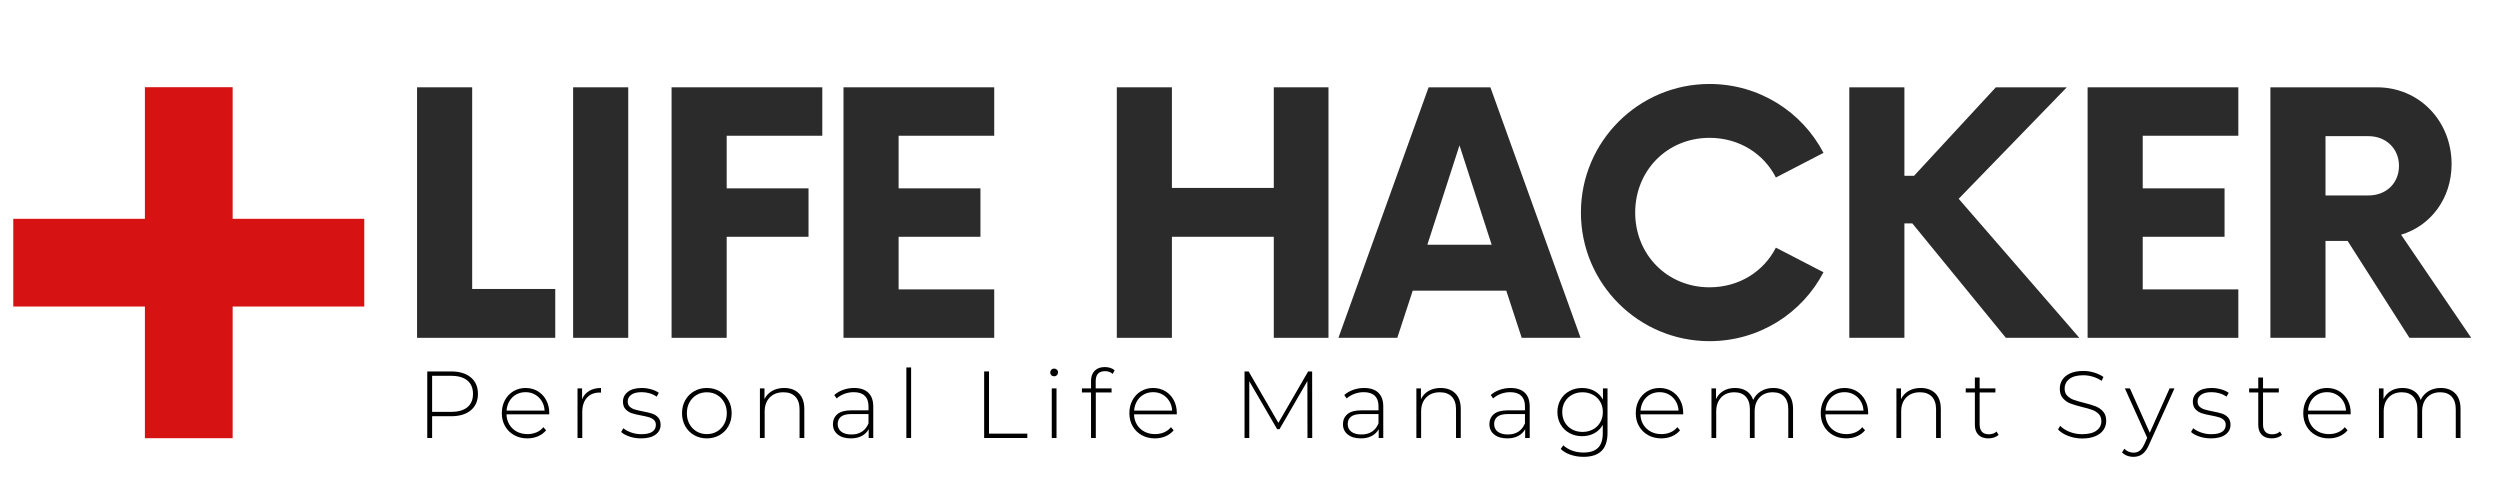
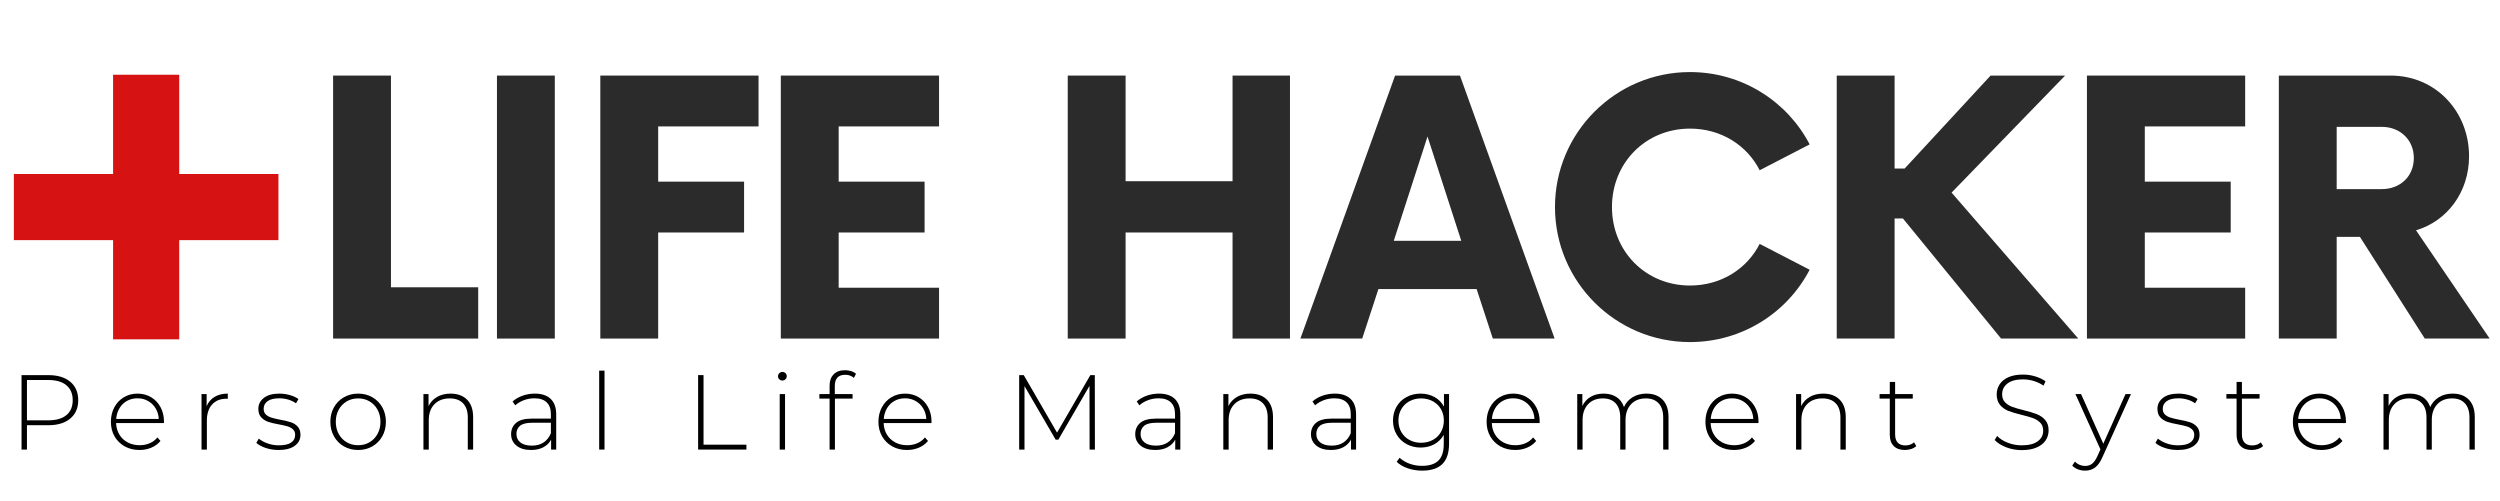
<svg xmlns="http://www.w3.org/2000/svg" xmlns:xlink="http://www.w3.org/1999/xlink" width="1874.88" zoomAndPan="magnify" viewBox="0 0 1874.88 375" height="375" preserveAspectRatio="xMidYMid meet" version="1.0">
  <defs>
    <g>
      <g id="glyph-2-0" />
      <g id="glyph-2-1">
-         <path d="M 26.594 -49.922 C 32.875 -49.922 37.797 -48.43 41.359 -45.453 C 44.922 -42.484 46.703 -38.363 46.703 -33.094 C 46.703 -27.863 44.922 -23.758 41.359 -20.781 C 37.797 -17.812 32.875 -16.328 26.594 -16.328 L 12.344 -16.328 L 12.344 0 L 8.703 0 L 8.703 -49.922 Z M 26.594 -19.609 C 31.926 -19.609 35.992 -20.77 38.797 -23.094 C 41.598 -25.426 43 -28.758 43 -33.094 C 43 -37.414 41.598 -40.754 38.797 -43.109 C 35.992 -45.461 31.926 -46.641 26.594 -46.641 L 12.344 -46.641 L 12.344 -19.609 Z M 26.594 -19.609 " />
+         <path d="M 29.766 -55.844 C 36.785 -55.844 42.285 -54.18 46.266 -50.859 C 50.254 -47.535 52.25 -42.922 52.25 -37.016 C 52.25 -31.172 50.254 -26.582 46.266 -23.25 C 42.285 -19.926 36.785 -18.266 29.766 -18.266 L 13.797 -18.266 L 13.797 0 L 9.734 0 L 9.734 -55.844 Z M 29.766 -21.938 C 35.711 -21.938 40.254 -23.238 43.391 -25.844 C 46.535 -28.457 48.109 -32.18 48.109 -37.016 C 48.109 -41.859 46.535 -45.594 43.391 -48.219 C 40.254 -50.852 35.711 -52.172 29.766 -52.172 L 13.797 -52.172 L 13.797 -21.938 Z M 29.766 -21.938 " />
      </g>
      <g id="glyph-2-2">
-         <path d="M 39.016 -17.75 L 6.984 -17.75 C 7.078 -14.852 7.812 -12.273 9.188 -10.016 C 10.57 -7.754 12.441 -6.004 14.797 -4.766 C 17.148 -3.535 19.801 -2.922 22.75 -2.922 C 25.176 -2.922 27.422 -3.359 29.484 -4.234 C 31.555 -5.117 33.281 -6.414 34.656 -8.125 L 36.719 -5.781 C 35.102 -3.832 33.07 -2.332 30.625 -1.281 C 28.176 -0.238 25.523 0.281 22.672 0.281 C 18.961 0.281 15.66 -0.523 12.766 -2.141 C 9.867 -3.754 7.598 -5.988 5.953 -8.844 C 4.316 -11.695 3.5 -14.953 3.5 -18.609 C 3.5 -22.223 4.27 -25.469 5.812 -28.344 C 7.352 -31.219 9.477 -33.461 12.188 -35.078 C 14.906 -36.703 17.953 -37.516 21.328 -37.516 C 24.703 -37.516 27.727 -36.719 30.406 -35.125 C 33.094 -33.531 35.207 -31.305 36.75 -28.453 C 38.301 -25.598 39.078 -22.363 39.078 -18.75 Z M 21.328 -34.375 C 18.711 -34.375 16.359 -33.789 14.266 -32.625 C 12.172 -31.457 10.492 -29.816 9.234 -27.703 C 7.973 -25.586 7.25 -23.195 7.062 -20.531 L 35.578 -20.531 C 35.441 -23.195 34.727 -25.578 33.438 -27.672 C 32.156 -29.766 30.469 -31.406 28.375 -32.594 C 26.289 -33.781 23.941 -34.375 21.328 -34.375 Z M 21.328 -34.375 " />
+         <path d="M 43.641 -19.859 L 7.812 -19.859 C 7.926 -16.617 8.754 -13.734 10.297 -11.203 C 11.836 -8.68 13.922 -6.727 16.547 -5.344 C 19.18 -3.957 22.148 -3.266 25.453 -3.266 C 28.16 -3.266 30.672 -3.754 32.984 -4.734 C 35.297 -5.723 37.227 -7.176 38.781 -9.094 L 41.094 -6.469 C 39.281 -4.281 37.004 -2.602 34.266 -1.438 C 31.523 -0.27 28.562 0.312 25.375 0.312 C 21.219 0.312 17.52 -0.586 14.281 -2.391 C 11.039 -4.203 8.5 -6.703 6.656 -9.891 C 4.82 -13.086 3.906 -16.734 3.906 -20.828 C 3.906 -24.867 4.77 -28.5 6.5 -31.719 C 8.227 -34.938 10.609 -37.445 13.641 -39.25 C 16.672 -41.062 20.078 -41.969 23.859 -41.969 C 27.629 -41.969 31.016 -41.078 34.016 -39.297 C 37.023 -37.516 39.395 -35.023 41.125 -31.828 C 42.852 -28.641 43.719 -25.023 43.719 -20.984 Z M 23.859 -38.453 C 20.93 -38.453 18.297 -37.801 15.953 -36.5 C 13.617 -35.195 11.742 -33.359 10.328 -30.984 C 8.922 -28.617 8.109 -25.953 7.891 -22.984 L 39.812 -22.984 C 39.656 -25.953 38.859 -28.609 37.422 -30.953 C 35.984 -33.297 34.094 -35.129 31.75 -36.453 C 29.414 -37.785 26.785 -38.453 23.859 -38.453 Z M 23.859 -38.453 " />
      </g>
      <g id="glyph-2-3">
-         <path d="M 10.984 -29.094 C 12.117 -31.801 13.898 -33.879 16.328 -35.328 C 18.754 -36.785 21.703 -37.516 25.172 -37.516 L 25.172 -34.016 L 24.312 -34.094 C 20.176 -34.094 16.941 -32.797 14.609 -30.203 C 12.285 -27.609 11.125 -24.004 11.125 -19.391 L 11.125 0 L 7.562 0 L 7.562 -37.219 L 10.984 -37.219 Z M 10.984 -29.094 " />
+         <path d="M 12.281 -32.547 C 13.562 -35.578 15.555 -37.906 18.266 -39.531 C 20.984 -41.156 24.281 -41.969 28.156 -41.969 L 28.156 -38.062 L 27.203 -38.141 C 22.578 -38.141 18.961 -36.688 16.359 -33.781 C 13.754 -30.883 12.453 -26.859 12.453 -21.703 L 12.453 0 L 8.453 0 L 8.453 -41.641 L 12.281 -41.641 Z M 12.281 -32.547 " />
      </g>
      <g id="glyph-2-4">
-         <path d="M 16.969 0.281 C 13.977 0.281 11.125 -0.164 8.406 -1.062 C 5.695 -1.969 3.582 -3.113 2.062 -4.5 L 3.703 -7.344 C 5.223 -6.062 7.18 -4.992 9.578 -4.141 C 11.984 -3.285 14.492 -2.859 17.109 -2.859 C 20.867 -2.859 23.641 -3.473 25.422 -4.703 C 27.203 -5.941 28.094 -7.656 28.094 -9.844 C 28.094 -11.406 27.602 -12.641 26.625 -13.547 C 25.656 -14.453 24.457 -15.117 23.031 -15.547 C 21.602 -15.973 19.629 -16.426 17.109 -16.906 C 14.16 -17.426 11.785 -17.992 9.984 -18.609 C 8.18 -19.234 6.633 -20.234 5.344 -21.609 C 4.062 -22.984 3.422 -24.883 3.422 -27.312 C 3.422 -30.258 4.645 -32.695 7.094 -34.625 C 9.539 -36.551 13.023 -37.516 17.547 -37.516 C 19.922 -37.516 22.27 -37.18 24.594 -36.516 C 26.926 -35.848 28.832 -34.969 30.312 -33.875 L 28.672 -31.016 C 27.148 -32.109 25.41 -32.941 23.453 -33.516 C 21.504 -34.086 19.508 -34.375 17.469 -34.375 C 14 -34.375 11.383 -33.727 9.625 -32.438 C 7.863 -31.156 6.984 -29.473 6.984 -27.391 C 6.984 -25.723 7.484 -24.426 8.484 -23.5 C 9.484 -22.57 10.707 -21.879 12.156 -21.422 C 13.602 -20.973 15.633 -20.488 18.25 -19.969 C 21.156 -19.445 23.5 -18.891 25.281 -18.297 C 27.062 -17.703 28.566 -16.738 29.797 -15.406 C 31.035 -14.07 31.656 -12.238 31.656 -9.906 C 31.656 -6.82 30.375 -4.352 27.812 -2.5 C 25.25 -0.645 21.633 0.281 16.969 0.281 Z M 16.969 0.281 " />
+         <path d="M 18.984 0.312 C 15.641 0.312 12.445 -0.191 9.406 -1.203 C 6.375 -2.211 4.008 -3.488 2.312 -5.031 L 4.156 -8.219 C 5.852 -6.781 8.047 -5.582 10.734 -4.625 C 13.422 -3.664 16.223 -3.188 19.141 -3.188 C 23.348 -3.188 26.445 -3.879 28.438 -5.266 C 30.438 -6.648 31.438 -8.566 31.438 -11.016 C 31.438 -12.766 30.891 -14.145 29.797 -15.156 C 28.703 -16.164 27.359 -16.91 25.766 -17.391 C 24.172 -17.867 21.961 -18.375 19.141 -18.906 C 15.848 -19.488 13.191 -20.125 11.172 -20.812 C 9.148 -21.508 7.422 -22.629 5.984 -24.172 C 4.547 -25.711 3.828 -27.844 3.828 -30.562 C 3.828 -33.852 5.195 -36.578 7.938 -38.734 C 10.676 -40.891 14.57 -41.969 19.625 -41.969 C 22.281 -41.969 24.91 -41.594 27.516 -40.844 C 30.129 -40.102 32.258 -39.117 33.906 -37.891 L 32.078 -34.703 C 30.367 -35.93 28.426 -36.863 26.25 -37.5 C 24.07 -38.133 21.836 -38.453 19.547 -38.453 C 15.66 -38.453 12.734 -37.734 10.766 -36.297 C 8.797 -34.859 7.812 -32.973 7.812 -30.641 C 7.812 -28.773 8.367 -27.32 9.484 -26.281 C 10.609 -25.25 11.977 -24.477 13.594 -23.969 C 15.219 -23.469 17.492 -22.926 20.422 -22.344 C 23.672 -21.758 26.289 -21.133 28.281 -20.469 C 30.281 -19.801 31.969 -18.723 33.344 -17.234 C 34.727 -15.742 35.422 -13.695 35.422 -11.094 C 35.422 -7.633 33.984 -4.867 31.109 -2.797 C 28.242 -0.723 24.203 0.312 18.984 0.312 Z M 18.984 0.312 " />
      </g>
      <g id="glyph-2-5">
-         <path d="M 22.109 0.281 C 18.586 0.281 15.41 -0.523 12.578 -2.141 C 9.754 -3.754 7.535 -6 5.922 -8.875 C 4.305 -11.75 3.5 -14.992 3.5 -18.609 C 3.5 -22.223 4.305 -25.469 5.922 -28.344 C 7.535 -31.219 9.754 -33.461 12.578 -35.078 C 15.41 -36.703 18.586 -37.516 22.109 -37.516 C 25.629 -37.516 28.801 -36.703 31.625 -35.078 C 34.457 -33.461 36.68 -31.219 38.297 -28.344 C 39.91 -25.469 40.719 -22.223 40.719 -18.609 C 40.719 -14.992 39.91 -11.75 38.297 -8.875 C 36.68 -6 34.457 -3.754 31.625 -2.141 C 28.801 -0.523 25.629 0.281 22.109 0.281 Z M 22.109 -2.922 C 24.961 -2.922 27.516 -3.586 29.766 -4.922 C 32.023 -6.254 33.805 -8.109 35.109 -10.484 C 36.422 -12.859 37.078 -15.566 37.078 -18.609 C 37.078 -21.648 36.422 -24.359 35.109 -26.734 C 33.805 -29.117 32.023 -30.973 29.766 -32.297 C 27.516 -33.629 24.961 -34.297 22.109 -34.297 C 19.254 -34.297 16.695 -33.629 14.438 -32.297 C 12.176 -30.973 10.391 -29.117 9.078 -26.734 C 7.773 -24.359 7.125 -21.648 7.125 -18.609 C 7.125 -15.566 7.773 -12.859 9.078 -10.484 C 10.391 -8.109 12.176 -6.254 14.438 -4.922 C 16.695 -3.586 19.254 -2.922 22.109 -2.922 Z M 22.109 -2.922 " />
+         <path d="M 24.734 0.312 C 20.797 0.312 17.242 -0.586 14.078 -2.391 C 10.91 -4.203 8.422 -6.719 6.609 -9.938 C 4.805 -13.156 3.906 -16.785 3.906 -20.828 C 3.906 -24.867 4.805 -28.5 6.609 -31.719 C 8.422 -34.938 10.91 -37.445 14.078 -39.25 C 17.242 -41.062 20.797 -41.969 24.734 -41.969 C 28.672 -41.969 32.219 -41.062 35.375 -39.25 C 38.539 -37.445 41.031 -34.938 42.844 -31.719 C 44.656 -28.5 45.562 -24.867 45.562 -20.828 C 45.562 -16.785 44.656 -13.156 42.844 -9.938 C 41.031 -6.719 38.539 -4.203 35.375 -2.391 C 32.219 -0.586 28.672 0.312 24.734 0.312 Z M 24.734 -3.266 C 27.922 -3.266 30.773 -4.008 33.297 -5.5 C 35.828 -6.988 37.82 -9.062 39.281 -11.719 C 40.75 -14.383 41.484 -17.422 41.484 -20.828 C 41.484 -24.223 40.75 -27.25 39.281 -29.906 C 37.82 -32.57 35.828 -34.648 33.297 -36.141 C 30.773 -37.629 27.922 -38.375 24.734 -38.375 C 21.547 -38.375 18.688 -37.629 16.156 -36.141 C 13.625 -34.648 11.629 -32.57 10.172 -29.906 C 8.711 -27.25 7.984 -24.223 7.984 -20.828 C 7.984 -17.422 8.711 -14.383 10.172 -11.719 C 11.629 -9.062 13.625 -6.988 16.156 -5.5 C 18.688 -4.008 21.547 -3.266 24.734 -3.266 Z M 24.734 -3.266 " />
      </g>
      <g id="glyph-2-6">
-         <path d="M 25.75 -37.516 C 30.406 -37.516 34.086 -36.156 36.797 -33.438 C 39.504 -30.727 40.859 -26.832 40.859 -21.75 L 40.859 0 L 37.297 0 L 37.297 -21.469 C 37.297 -25.645 36.238 -28.828 34.125 -31.016 C 32.008 -33.203 29.051 -34.297 25.25 -34.297 C 20.875 -34.297 17.426 -32.988 14.906 -30.375 C 12.383 -27.758 11.125 -24.242 11.125 -19.828 L 11.125 0 L 7.562 0 L 7.562 -37.219 L 10.984 -37.219 L 10.984 -29.172 C 12.266 -31.785 14.176 -33.828 16.719 -35.297 C 19.258 -36.773 22.27 -37.516 25.75 -37.516 Z M 25.75 -37.516 " />
+         <path d="M 28.797 -41.969 C 34.016 -41.969 38.141 -40.453 41.172 -37.422 C 44.203 -34.391 45.719 -30.023 45.719 -24.328 L 45.719 0 L 41.719 0 L 41.719 -24.016 C 41.719 -28.691 40.535 -32.254 38.172 -34.703 C 35.805 -37.148 32.5 -38.375 28.25 -38.375 C 23.352 -38.375 19.492 -36.91 16.672 -33.984 C 13.859 -31.055 12.453 -27.117 12.453 -22.172 L 12.453 0 L 8.453 0 L 8.453 -41.641 L 12.281 -41.641 L 12.281 -32.625 C 13.719 -35.551 15.859 -37.836 18.703 -39.484 C 21.555 -41.141 24.922 -41.969 28.797 -41.969 Z M 28.797 -41.969 " />
      </g>
      <g id="glyph-2-7">
-         <path d="M 20.109 -37.516 C 24.723 -37.516 28.266 -36.336 30.734 -33.984 C 33.203 -31.629 34.438 -28.172 34.438 -23.609 L 34.438 0 L 31.016 0 L 31.016 -6.625 C 29.828 -4.445 28.094 -2.75 25.812 -1.531 C 23.531 -0.32 20.797 0.281 17.609 0.281 C 13.473 0.281 10.203 -0.691 7.797 -2.641 C 5.398 -4.586 4.203 -7.156 4.203 -10.344 C 4.203 -13.426 5.305 -15.93 7.516 -17.859 C 9.734 -19.785 13.266 -20.75 18.109 -20.75 L 30.875 -20.75 L 30.875 -23.75 C 30.875 -27.219 29.938 -29.852 28.062 -31.656 C 26.188 -33.469 23.441 -34.375 19.828 -34.375 C 17.348 -34.375 14.977 -33.945 12.719 -33.094 C 10.469 -32.238 8.555 -31.098 6.984 -29.672 L 5.203 -32.234 C 7.055 -33.898 9.289 -35.195 11.906 -36.125 C 14.52 -37.051 17.254 -37.516 20.109 -37.516 Z M 18.109 -2.641 C 21.203 -2.641 23.828 -3.352 25.984 -4.781 C 28.148 -6.207 29.781 -8.273 30.875 -10.984 L 30.875 -17.969 L 18.188 -17.969 C 14.52 -17.969 11.863 -17.301 10.219 -15.969 C 8.582 -14.645 7.766 -12.816 7.766 -10.484 C 7.766 -8.055 8.664 -6.141 10.469 -4.734 C 12.281 -3.336 14.828 -2.641 18.109 -2.641 Z M 18.109 -2.641 " />
+         <path d="M 22.5 -41.969 C 27.656 -41.969 31.613 -40.648 34.375 -38.016 C 37.145 -35.379 38.531 -31.508 38.531 -26.406 L 38.531 0 L 34.703 0 L 34.703 -7.422 C 33.367 -4.973 31.426 -3.07 28.875 -1.719 C 26.32 -0.363 23.266 0.312 19.703 0.312 C 15.078 0.312 11.422 -0.773 8.734 -2.953 C 6.047 -5.129 4.703 -8 4.703 -11.562 C 4.703 -15.02 5.938 -17.828 8.406 -19.984 C 10.883 -22.141 14.836 -23.219 20.266 -23.219 L 34.547 -23.219 L 34.547 -26.562 C 34.547 -30.445 33.492 -33.398 31.391 -35.422 C 29.297 -37.441 26.223 -38.453 22.172 -38.453 C 19.41 -38.453 16.766 -37.973 14.234 -37.016 C 11.711 -36.055 9.57 -34.781 7.812 -33.188 L 5.828 -36.062 C 7.898 -37.926 10.398 -39.375 13.328 -40.406 C 16.254 -41.445 19.312 -41.969 22.5 -41.969 Z M 20.266 -2.953 C 23.723 -2.953 26.66 -3.75 29.078 -5.344 C 31.492 -6.938 33.316 -9.25 34.547 -12.281 L 34.547 -20.109 L 20.344 -20.109 C 16.25 -20.109 13.285 -19.363 11.453 -17.875 C 9.617 -16.383 8.703 -14.336 8.703 -11.734 C 8.703 -9.016 9.711 -6.867 11.734 -5.297 C 13.754 -3.734 16.598 -2.953 20.266 -2.953 Z M 20.266 -2.953 " />
      </g>
      <g id="glyph-2-8">
-         <path d="M 7.562 -52.906 L 11.125 -52.906 L 11.125 0 L 7.562 0 Z M 7.562 -52.906 " />
+         <path d="M 8.453 -59.203 L 12.453 -59.203 L 12.453 0 L 8.453 0 Z M 8.453 -59.203 " />
      </g>
      <g id="glyph-2-9" />
      <g id="glyph-2-10">
-         <path d="M 8.703 -49.922 L 12.344 -49.922 L 12.344 -3.281 L 41.078 -3.281 L 41.078 0 L 8.703 0 Z M 8.703 -49.922 " />
+         <path d="M 9.734 -55.844 L 13.797 -55.844 L 13.797 -3.672 L 45.953 -3.672 L 45.953 0 L 9.734 0 Z M 9.734 -55.844 " />
      </g>
      <g id="glyph-2-11">
-         <path d="M 7.562 -37.219 L 11.125 -37.219 L 11.125 0 L 7.562 0 Z M 9.344 -46.281 C 8.531 -46.281 7.836 -46.551 7.266 -47.094 C 6.703 -47.645 6.422 -48.328 6.422 -49.141 C 6.422 -49.941 6.703 -50.629 7.266 -51.203 C 7.836 -51.773 8.531 -52.062 9.344 -52.062 C 10.145 -52.062 10.832 -51.785 11.406 -51.234 C 11.977 -50.691 12.266 -50.016 12.266 -49.203 C 12.266 -48.398 11.977 -47.711 11.406 -47.141 C 10.832 -46.566 10.145 -46.281 9.344 -46.281 Z M 9.344 -46.281 " />
+         <path d="M 8.453 -41.641 L 12.453 -41.641 L 12.453 0 L 8.453 0 Z M 10.453 -51.781 C 9.547 -51.781 8.773 -52.082 8.141 -52.688 C 7.504 -53.301 7.188 -54.062 7.188 -54.969 C 7.188 -55.875 7.504 -56.645 8.141 -57.281 C 8.773 -57.914 9.547 -58.234 10.453 -58.234 C 11.359 -58.234 12.129 -57.926 12.766 -57.312 C 13.41 -56.707 13.734 -55.953 13.734 -55.047 C 13.734 -54.141 13.41 -53.367 12.766 -52.734 C 12.129 -52.098 11.359 -51.781 10.453 -51.781 Z M 10.453 -51.781 " />
      </g>
      <g id="glyph-2-12">
-         <path d="M 18.75 -50.125 C 14.094 -50.125 11.766 -47.629 11.766 -42.641 L 11.766 -37.219 L 23.672 -37.219 L 23.672 -34.156 L 11.844 -34.156 L 11.844 0 L 8.266 0 L 8.266 -34.156 L 1.422 -34.156 L 1.422 -37.219 L 8.266 -37.219 L 8.266 -42.938 C 8.266 -46.07 9.164 -48.566 10.969 -50.422 C 12.781 -52.273 15.328 -53.203 18.609 -53.203 C 20.035 -53.203 21.398 -53 22.703 -52.594 C 24.016 -52.188 25.098 -51.582 25.953 -50.781 L 24.531 -48.062 C 23.008 -49.438 21.082 -50.125 18.75 -50.125 Z M 18.75 -50.125 " />
+         <path d="M 20.984 -56.094 C 15.766 -56.094 13.156 -53.297 13.156 -47.703 L 13.156 -41.641 L 26.484 -41.641 L 26.484 -38.219 L 13.25 -38.219 L 13.25 0 L 9.25 0 L 9.25 -38.219 L 1.594 -38.219 L 1.594 -41.641 L 9.25 -41.641 L 9.25 -48.031 C 9.25 -51.539 10.258 -54.332 12.281 -56.406 C 14.301 -58.477 17.148 -59.516 20.828 -59.516 C 22.422 -59.516 23.945 -59.285 25.406 -58.828 C 26.875 -58.379 28.086 -57.703 29.047 -56.797 L 27.438 -53.766 C 25.738 -55.316 23.586 -56.094 20.984 -56.094 Z M 20.984 -56.094 " />
      </g>
      <g id="glyph-2-13">
-         <path d="M 55.906 0 L 55.844 -42.719 L 34.938 -6.625 L 33.156 -6.625 L 12.266 -42.578 L 12.266 0 L 8.703 0 L 8.703 -49.922 L 11.766 -49.922 L 34.094 -11.344 L 56.406 -49.922 L 59.406 -49.922 L 59.469 0 Z M 55.906 0 " />
+         <path d="M 62.547 0 L 62.469 -47.781 L 39.094 -7.422 L 37.094 -7.422 L 13.719 -47.625 L 13.719 0 L 9.734 0 L 9.734 -55.844 L 13.156 -55.844 L 38.141 -12.688 L 63.109 -55.844 L 66.453 -55.844 L 66.531 0 Z M 62.547 0 " />
      </g>
      <g id="glyph-2-14">
-         <path d="M 41.078 -37.219 L 41.078 -4 C 41.078 2.188 39.578 6.754 36.578 9.703 C 33.586 12.648 29.07 14.125 23.031 14.125 C 19.613 14.125 16.379 13.598 13.328 12.547 C 10.285 11.504 7.836 10.055 5.984 8.203 L 7.922 5.484 C 9.773 7.203 12.008 8.535 14.625 9.484 C 17.238 10.43 20.02 10.906 22.969 10.906 C 27.906 10.906 31.562 9.727 33.938 7.375 C 36.32 5.02 37.516 1.375 37.516 -3.562 L 37.516 -9.844 C 35.992 -7.133 33.875 -5.039 31.156 -3.562 C 28.445 -2.094 25.406 -1.359 22.031 -1.359 C 18.562 -1.359 15.41 -2.129 12.578 -3.672 C 9.754 -5.211 7.535 -7.363 5.922 -10.125 C 4.305 -12.883 3.5 -16 3.5 -19.469 C 3.5 -22.938 4.305 -26.051 5.922 -28.812 C 7.535 -31.57 9.754 -33.711 12.578 -35.234 C 15.41 -36.754 18.562 -37.516 22.031 -37.516 C 25.457 -37.516 28.547 -36.754 31.297 -35.234 C 34.055 -33.711 36.176 -31.57 37.656 -28.812 L 37.656 -37.219 Z M 22.328 -4.562 C 25.223 -4.562 27.832 -5.191 30.156 -6.453 C 32.488 -7.711 34.305 -9.473 35.609 -11.734 C 36.922 -13.992 37.578 -16.57 37.578 -19.469 C 37.578 -22.363 36.922 -24.926 35.609 -27.156 C 34.305 -29.395 32.488 -31.145 30.156 -32.406 C 27.832 -33.664 25.223 -34.297 22.328 -34.297 C 19.422 -34.297 16.812 -33.664 14.5 -32.406 C 12.195 -31.145 10.391 -29.395 9.078 -27.156 C 7.773 -24.926 7.125 -22.363 7.125 -19.469 C 7.125 -16.57 7.773 -13.992 9.078 -11.734 C 10.391 -9.473 12.195 -7.711 14.5 -6.453 C 16.812 -5.191 19.422 -4.562 22.328 -4.562 Z M 22.328 -4.562 " />
+         <path d="M 45.953 -41.641 L 45.953 -4.469 C 45.953 2.445 44.273 7.551 40.922 10.844 C 37.578 14.145 32.523 15.797 25.766 15.797 C 21.941 15.797 18.328 15.207 14.922 14.031 C 11.516 12.863 8.773 11.242 6.703 9.172 L 8.859 6.141 C 10.93 8.055 13.43 9.547 16.359 10.609 C 19.285 11.672 22.395 12.203 25.688 12.203 C 31.219 12.203 35.312 10.883 37.969 8.25 C 40.633 5.625 41.969 1.547 41.969 -3.984 L 41.969 -11.016 C 40.258 -7.984 37.891 -5.641 34.859 -3.984 C 31.828 -2.336 28.426 -1.516 24.656 -1.516 C 20.77 -1.516 17.242 -2.379 14.078 -4.109 C 10.91 -5.836 8.422 -8.242 6.609 -11.328 C 4.805 -14.41 3.906 -17.895 3.906 -21.781 C 3.906 -25.664 4.805 -29.148 6.609 -32.234 C 8.422 -35.316 10.91 -37.707 14.078 -39.406 C 17.242 -41.113 20.77 -41.969 24.656 -41.969 C 28.477 -41.969 31.93 -41.113 35.016 -39.406 C 38.109 -37.707 40.477 -35.316 42.125 -32.234 L 42.125 -41.641 Z M 24.969 -5.109 C 28.219 -5.109 31.145 -5.812 33.75 -7.219 C 36.352 -8.625 38.383 -10.586 39.844 -13.109 C 41.312 -15.641 42.047 -18.531 42.047 -21.781 C 42.047 -25.02 41.312 -27.891 39.844 -30.391 C 38.383 -32.891 36.352 -34.844 33.75 -36.25 C 31.145 -37.664 28.219 -38.375 24.969 -38.375 C 21.727 -38.375 18.816 -37.664 16.234 -36.25 C 13.648 -34.844 11.629 -32.891 10.172 -30.391 C 8.711 -27.891 7.984 -25.02 7.984 -21.781 C 7.984 -18.531 8.711 -15.641 10.172 -13.109 C 11.629 -10.586 13.648 -8.625 16.234 -7.219 C 18.816 -5.812 21.727 -5.109 24.969 -5.109 Z M 24.969 -5.109 " />
      </g>
      <g id="glyph-2-15">
-         <path d="M 53.906 -37.516 C 58.52 -37.516 62.145 -36.156 64.781 -33.438 C 67.426 -30.727 68.75 -26.832 68.75 -21.75 L 68.75 0 L 65.172 0 L 65.172 -21.469 C 65.172 -25.645 64.148 -28.828 62.109 -31.016 C 60.066 -33.203 57.219 -34.297 53.562 -34.297 C 49.375 -34.297 46.055 -32.988 43.609 -30.375 C 41.16 -27.758 39.938 -24.242 39.938 -19.828 L 39.938 0 L 36.375 0 L 36.375 -21.469 C 36.375 -25.645 35.348 -28.828 33.297 -31.016 C 31.254 -33.203 28.406 -34.297 24.75 -34.297 C 20.562 -34.297 17.242 -32.988 14.797 -30.375 C 12.348 -27.758 11.125 -24.242 11.125 -19.828 L 11.125 0 L 7.562 0 L 7.562 -37.219 L 10.984 -37.219 L 10.984 -29.234 C 12.223 -31.848 14.066 -33.879 16.516 -35.328 C 18.961 -36.785 21.875 -37.516 25.25 -37.516 C 28.625 -37.516 31.488 -36.754 33.844 -35.234 C 36.195 -33.711 37.867 -31.477 38.859 -28.531 C 40.098 -31.281 42.035 -33.461 44.672 -35.078 C 47.316 -36.703 50.395 -37.516 53.906 -37.516 Z M 53.906 -37.516 " />
+         <path d="M 60.312 -41.969 C 65.469 -41.969 69.52 -40.453 72.469 -37.422 C 75.426 -34.391 76.906 -30.023 76.906 -24.328 L 76.906 0 L 72.922 0 L 72.922 -24.016 C 72.922 -28.691 71.773 -32.254 69.484 -34.703 C 67.203 -37.148 64.016 -38.375 59.922 -38.375 C 55.234 -38.375 51.52 -36.91 48.781 -33.984 C 46.039 -31.055 44.672 -27.117 44.672 -22.172 L 44.672 0 L 40.688 0 L 40.688 -24.016 C 40.688 -28.691 39.539 -32.254 37.25 -34.703 C 34.969 -37.148 31.781 -38.375 27.688 -38.375 C 23 -38.375 19.285 -36.91 16.547 -33.984 C 13.816 -31.055 12.453 -27.117 12.453 -22.172 L 12.453 0 L 8.453 0 L 8.453 -41.641 L 12.281 -41.641 L 12.281 -32.703 C 13.664 -35.629 15.727 -37.906 18.469 -39.531 C 21.207 -41.156 24.469 -41.969 28.25 -41.969 C 32.02 -41.969 35.223 -41.113 37.859 -39.406 C 40.492 -37.707 42.367 -35.207 43.484 -31.906 C 44.867 -35 47.035 -37.445 49.984 -39.25 C 52.93 -41.062 56.375 -41.969 60.312 -41.969 Z M 60.312 -41.969 " />
      </g>
      <g id="glyph-2-16">
-         <path d="M 26.031 -2.359 C 25.125 -1.492 23.992 -0.836 22.641 -0.391 C 21.285 0.055 19.875 0.281 18.406 0.281 C 15.164 0.281 12.664 -0.609 10.906 -2.391 C 9.145 -4.172 8.266 -6.656 8.266 -9.844 L 8.266 -34.156 L 1.422 -34.156 L 1.422 -37.219 L 8.266 -37.219 L 8.266 -45.359 L 11.844 -45.359 L 11.844 -37.219 L 23.672 -37.219 L 23.672 -34.156 L 11.844 -34.156 L 11.844 -10.203 C 11.844 -7.773 12.422 -5.93 13.578 -4.672 C 14.742 -3.41 16.469 -2.781 18.75 -2.781 C 21.082 -2.781 23.008 -3.469 24.531 -4.844 Z M 26.031 -2.359 " />
+         <path d="M 29.125 -2.625 C 28.113 -1.676 26.848 -0.945 25.328 -0.438 C 23.816 0.062 22.234 0.312 20.578 0.312 C 16.961 0.312 14.172 -0.68 12.203 -2.672 C 10.234 -4.672 9.25 -7.453 9.25 -11.016 L 9.25 -38.219 L 1.594 -38.219 L 1.594 -41.641 L 9.25 -41.641 L 9.25 -50.734 L 13.25 -50.734 L 13.25 -41.641 L 26.484 -41.641 L 26.484 -38.219 L 13.25 -38.219 L 13.25 -11.406 C 13.25 -8.695 13.898 -6.633 15.203 -5.219 C 16.504 -3.812 18.43 -3.109 20.984 -3.109 C 23.586 -3.109 25.738 -3.879 27.438 -5.422 Z M 29.125 -2.625 " />
      </g>
      <g id="glyph-2-17">
-         <path d="M 21.828 0.359 C 18.16 0.359 14.676 -0.27 11.375 -1.531 C 8.07 -2.789 5.492 -4.422 3.641 -6.422 L 5.281 -9.125 C 7.039 -7.27 9.406 -5.758 12.375 -4.594 C 15.344 -3.438 18.469 -2.859 21.75 -2.859 C 26.5 -2.859 30.086 -3.758 32.516 -5.562 C 34.941 -7.363 36.156 -9.719 36.156 -12.625 C 36.156 -14.852 35.508 -16.633 34.219 -17.969 C 32.938 -19.301 31.344 -20.32 29.438 -21.031 C 27.539 -21.75 24.977 -22.488 21.75 -23.25 C 18.094 -24.156 15.156 -25.035 12.938 -25.891 C 10.727 -26.742 8.848 -28.062 7.297 -29.844 C 5.754 -31.625 4.984 -34.016 4.984 -37.016 C 4.984 -39.43 5.625 -41.648 6.906 -43.672 C 8.195 -45.691 10.16 -47.297 12.797 -48.484 C 15.441 -49.68 18.734 -50.281 22.672 -50.281 C 25.43 -50.281 28.141 -49.875 30.797 -49.062 C 33.461 -48.25 35.77 -47.156 37.719 -45.781 L 36.375 -42.859 C 34.375 -44.234 32.172 -45.273 29.766 -45.984 C 27.367 -46.703 25.004 -47.062 22.672 -47.062 C 18.066 -47.062 14.57 -46.133 12.188 -44.281 C 9.812 -42.426 8.625 -40.023 8.625 -37.078 C 8.625 -34.848 9.266 -33.066 10.547 -31.734 C 11.836 -30.398 13.43 -29.375 15.328 -28.656 C 17.234 -27.945 19.828 -27.191 23.109 -26.391 C 26.766 -25.484 29.688 -24.602 31.875 -23.75 C 34.062 -22.895 35.926 -21.598 37.469 -19.859 C 39.02 -18.117 39.797 -15.781 39.797 -12.844 C 39.797 -10.414 39.141 -8.203 37.828 -6.203 C 36.523 -4.203 34.516 -2.609 31.797 -1.422 C 29.086 -0.234 25.766 0.359 21.828 0.359 Z M 21.828 0.359 " />
+         <path d="M 24.406 0.406 C 20.312 0.406 16.414 -0.297 12.719 -1.703 C 9.031 -3.117 6.145 -4.945 4.062 -7.188 L 5.906 -10.219 C 7.875 -8.133 10.52 -6.441 13.844 -5.141 C 17.164 -3.836 20.66 -3.188 24.328 -3.188 C 29.648 -3.188 33.664 -4.195 36.375 -6.219 C 39.094 -8.238 40.453 -10.875 40.453 -14.125 C 40.453 -16.625 39.734 -18.617 38.297 -20.109 C 36.859 -21.598 35.078 -22.738 32.953 -23.531 C 30.828 -24.332 27.953 -25.16 24.328 -26.016 C 20.234 -27.023 16.945 -28.004 14.469 -28.953 C 12 -29.91 9.898 -31.383 8.172 -33.375 C 6.441 -35.375 5.578 -38.051 5.578 -41.406 C 5.578 -44.113 6.297 -46.598 7.734 -48.859 C 9.172 -51.117 11.363 -52.914 14.312 -54.25 C 17.27 -55.582 20.957 -56.25 25.375 -56.25 C 28.457 -56.25 31.488 -55.797 34.469 -54.891 C 37.445 -53.984 40.023 -52.758 42.203 -51.219 L 40.688 -47.953 C 38.457 -49.492 36 -50.66 33.312 -51.453 C 30.625 -52.254 27.977 -52.656 25.375 -52.656 C 20.207 -52.656 16.297 -51.617 13.641 -49.547 C 10.984 -47.473 9.656 -44.785 9.656 -41.484 C 9.656 -38.984 10.375 -36.988 11.812 -35.5 C 13.25 -34.008 15.031 -32.863 17.156 -32.062 C 19.281 -31.27 22.176 -30.422 25.844 -29.516 C 29.945 -28.504 33.219 -27.52 35.656 -26.562 C 38.102 -25.602 40.191 -24.156 41.922 -22.219 C 43.648 -20.281 44.516 -17.66 44.516 -14.359 C 44.516 -11.648 43.781 -9.176 42.312 -6.938 C 40.852 -4.707 38.609 -2.926 35.578 -1.594 C 32.547 -0.258 28.82 0.406 24.406 0.406 Z M 24.406 0.406 " />
      </g>
      <g id="glyph-2-18">
-         <path d="M 37.438 -37.219 L 18.328 5.062 C 16.898 8.344 15.242 10.672 13.359 12.047 C 11.484 13.43 9.266 14.125 6.703 14.125 C 4.992 14.125 3.391 13.836 1.891 13.266 C 0.391 12.691 -0.879 11.859 -1.922 10.766 L -0.141 8.062 C 1.754 10.008 4.062 10.984 6.781 10.984 C 8.582 10.984 10.125 10.484 11.406 9.484 C 12.688 8.484 13.875 6.77 14.969 4.344 L 16.969 -0.141 L 0.219 -37.219 L 4 -37.219 L 18.891 -3.922 L 33.797 -37.219 Z M 37.438 -37.219 " />
+         <path d="M 41.891 -41.641 L 20.5 5.672 C 18.906 9.336 17.055 11.941 14.953 13.484 C 12.859 15.023 10.375 15.797 7.5 15.797 C 5.582 15.797 3.785 15.473 2.109 14.828 C 0.43 14.191 -0.988 13.266 -2.156 12.047 L -0.156 9.016 C 1.969 11.191 4.547 12.281 7.578 12.281 C 9.598 12.281 11.328 11.723 12.766 10.609 C 14.203 9.492 15.531 7.578 16.75 4.859 L 18.984 -0.156 L 0.234 -41.641 L 4.469 -41.641 L 21.141 -4.391 L 37.812 -41.641 Z M 41.891 -41.641 " />
      </g>
      <g id="glyph-0-0">
-         <path d="M 59.805 -36.633 L 59.805 -187.871 L 18.473 -187.871 L 18.473 0 L 122.113 0 L 122.113 -36.633 Z M 59.805 -36.633 " />
+         <path d="M 62.785 -38.461 L 62.785 -197.234 L 19.395 -197.234 L 19.395 0 L 128.203 0 L 128.203 -38.461 Z M 62.785 -38.461 " />
      </g>
      <g id="glyph-0-1">
-         <path d="M 20.039 0 L 61.371 0 L 61.371 -187.871 L 20.039 -187.871 Z M 20.039 0 " />
+         <path d="M 21.039 0 L 64.43 0 L 64.43 -197.234 L 21.039 -197.234 Z M 21.039 0 " />
      </g>
      <g id="glyph-0-2">
-         <path d="M 133.074 -151.547 L 133.074 -187.871 L 20.039 -187.871 L 20.039 0 L 61.371 0 L 61.371 -75.773 L 122.742 -75.773 L 122.742 -112.094 L 61.371 -112.094 L 61.371 -151.547 Z M 133.074 -151.547 " />
+         <path d="M 139.707 -159.102 L 139.707 -197.234 L 21.039 -197.234 L 21.039 0 L 64.43 0 L 64.43 -79.551 L 128.859 -79.551 L 128.859 -117.684 L 64.43 -117.684 L 64.43 -159.102 Z M 139.707 -159.102 " />
      </g>
      <g id="glyph-0-3">
-         <path d="M 133.074 -151.547 L 133.074 -187.871 L 20.039 -187.871 L 20.039 0 L 133.074 0 L 133.074 -36.32 L 61.371 -36.32 L 61.371 -75.773 L 122.742 -75.773 L 122.742 -112.094 L 61.371 -112.094 L 61.371 -151.547 Z M 133.074 -151.547 " />
+         <path d="M 139.707 -159.102 L 139.707 -197.234 L 21.039 -197.234 L 21.039 0 L 139.707 0 L 139.707 -38.133 L 64.43 -38.133 L 64.43 -79.551 L 128.859 -79.551 L 128.859 -117.684 L 64.43 -117.684 L 64.43 -159.102 Z M 139.707 -159.102 " />
      </g>
      <g id="glyph-0-4">
-         <path d="M 136.207 -187.871 L 136.207 -112.41 L 59.805 -112.41 L 59.805 -187.871 L 18.473 -187.871 L 18.473 0 L 59.805 0 L 59.805 -75.773 L 136.207 -75.773 L 136.207 0 L 177.223 0 L 177.223 -187.871 Z M 136.207 -187.871 " />
+         <path d="M 142.996 -197.234 L 142.996 -118.012 L 62.785 -118.012 L 62.785 -197.234 L 19.395 -197.234 L 19.395 0 L 62.785 0 L 62.785 -79.551 L 142.996 -79.551 L 142.996 0 L 186.059 0 L 186.059 -197.234 Z M 142.996 -197.234 " />
      </g>
      <g id="glyph-0-5">
-         <path d="M 133.387 0 L 177.535 0 L 109.902 -187.871 L 63.562 -187.871 L -4.07 0 L 40.078 0 L 51.664 -35.383 L 121.801 -35.383 Z M 62.625 -69.824 L 86.734 -144.348 L 110.844 -69.824 Z M 62.625 -69.824 " />
+         <path d="M 140.035 0 L 186.387 0 L 115.383 -197.234 L 66.73 -197.234 L -4.273 0 L 42.078 0 L 54.238 -37.145 L 127.875 -37.145 Z M 65.746 -73.305 L 91.055 -151.543 L 116.367 -73.305 Z M 65.746 -73.305 " />
      </g>
      <g id="glyph-0-6">
-         <path d="M 108.023 2.504 C 145.285 2.504 177.535 -18.473 193.504 -49.16 L 157.809 -67.633 C 148.73 -49.785 130.258 -37.887 108.023 -37.887 C 76.398 -37.887 52.289 -62.309 52.289 -93.934 C 52.289 -125.559 76.398 -149.98 108.023 -149.98 C 130.258 -149.98 148.73 -138.082 157.809 -120.234 L 193.504 -138.711 C 177.535 -169.395 145.285 -190.375 108.023 -190.375 C 54.797 -190.375 11.586 -147.164 11.586 -93.934 C 11.586 -40.703 54.797 2.504 108.023 2.504 Z M 108.023 2.504 " />
+         <path d="M 113.41 2.629 C 152.527 2.629 186.387 -19.395 203.152 -51.609 L 165.676 -71.004 C 156.145 -52.266 136.75 -39.777 113.41 -39.777 C 80.207 -39.777 54.898 -65.414 54.898 -98.617 C 54.898 -131.816 80.207 -157.457 113.41 -157.457 C 136.75 -157.457 156.145 -144.965 165.676 -126.23 L 203.152 -145.625 C 186.387 -177.84 152.527 -199.863 113.41 -199.863 C 57.527 -199.863 12.164 -154.5 12.164 -98.617 C 12.164 -42.734 57.527 2.629 113.41 2.629 Z M 113.41 2.629 " />
      </g>
      <g id="glyph-0-7">
-         <path d="M 135.891 0 L 191 0 L 100.512 -104.266 L 181.605 -187.871 L 128.379 -187.871 L 67.008 -121.488 L 59.805 -121.488 L 59.805 -187.871 L 18.473 -187.871 L 18.473 0 L 59.805 0 L 59.805 -85.793 L 65.754 -85.793 Z M 135.891 0 " />
+         <path d="M 142.664 0 L 200.52 0 L 105.52 -109.465 L 190.66 -197.234 L 134.777 -197.234 L 70.348 -127.543 L 62.785 -127.543 L 62.785 -197.234 L 19.395 -197.234 L 19.395 0 L 62.785 0 L 62.785 -90.07 L 69.031 -90.07 Z M 142.664 0 " />
      </g>
      <g id="glyph-0-8">
-         <path d="M 116.48 -77.34 C 138.711 -83.914 154.367 -104.582 154.367 -130.258 C 154.367 -162.195 130.57 -187.871 98.316 -187.871 L 18.473 -187.871 L 18.473 0 L 59.805 0 L 59.805 -72.645 L 76.398 -72.645 L 122.742 0 L 169.082 0 Z M 92.055 -106.773 L 59.805 -106.773 L 59.805 -151.234 L 92.055 -151.234 C 105.207 -151.234 114.914 -141.84 114.914 -129.004 C 114.914 -115.852 105.207 -106.773 92.055 -106.773 Z M 92.055 -106.773 " />
+         <path d="M 122.285 -81.195 C 145.625 -88.098 162.059 -109.793 162.059 -136.75 C 162.059 -170.277 137.078 -197.234 103.219 -197.234 L 19.395 -197.234 L 19.395 0 L 62.785 0 L 62.785 -76.266 L 80.207 -76.266 L 128.859 0 L 177.512 0 Z M 96.645 -112.094 L 62.785 -112.094 L 62.785 -158.773 L 96.645 -158.773 C 110.449 -158.773 120.641 -148.91 120.641 -135.434 C 120.641 -121.629 110.449 -112.094 96.645 -112.094 Z M 96.645 -112.094 " />
      </g>
      <g id="glyph-1-0" />
    </g>
    <clipPath id="clip-0">
      <path d="M 0 0.012 L 1874.762 0.012 L 1874.762 374.988 L 0 374.988 Z M 0 0.012 " clip-rule="nonzero" />
    </clipPath>
    <clipPath id="clip-1">
-       <path d="M 9.953 65.387 L 273.188 65.387 L 273.188 328.621 L 9.953 328.621 Z M 9.953 65.387 " clip-rule="nonzero" />
+       <path d="M 10.402 56.07 L 208.809 56.07 L 208.809 254.477 L 10.402 254.477 Z M 10.402 56.07 " clip-rule="nonzero" />
    </clipPath>
  </defs>
  <g clip-path="url(#clip-0)">
    <path fill="rgb(100%, 100%, 100%)" d="M 0 0.012 L 1874.879 0.012 L 1874.879 382.488 L 0 382.488 Z M 0 0.012 " fill-opacity="1" fill-rule="nonzero" />
    <path fill="rgb(100%, 100%, 100%)" d="M 0 0.012 L 1874.879 0.012 L 1874.879 374.988 L 0 374.988 Z M 0 0.012 " fill-opacity="1" fill-rule="nonzero" />
    <path fill="rgb(100%, 100%, 100%)" d="M 0 0.012 L 1874.879 0.012 L 1874.879 374.988 L 0 374.988 Z M 0 0.012 " fill-opacity="1" fill-rule="nonzero" />
  </g>
  <g fill="rgb(16.859%, 16.859%, 16.859%)" fill-opacity="1">
-     <use x="294.297" y="253.349" xlink:href="#glyph-0-0" xlink:type="simple" xlink:actuate="onLoad" xlink:show="embed" />
-   </g>
-   <g fill="rgb(16.859%, 16.859%, 16.859%)" fill-opacity="1">
-     <use x="409.774" y="253.349" xlink:href="#glyph-0-1" xlink:type="simple" xlink:actuate="onLoad" xlink:show="embed" />
-   </g>
-   <g fill="rgb(16.859%, 16.859%, 16.859%)" fill-opacity="1">
-     <use x="483.606" y="253.349" xlink:href="#glyph-0-2" xlink:type="simple" xlink:actuate="onLoad" xlink:show="embed" />
-   </g>
-   <g fill="rgb(16.859%, 16.859%, 16.859%)" fill-opacity="1">
-     <use x="612.547" y="253.349" xlink:href="#glyph-0-3" xlink:type="simple" xlink:actuate="onLoad" xlink:show="embed" />
-   </g>
-   <g fill="rgb(16.859%, 16.859%, 16.859%)" fill-opacity="1">
-     <use x="751.194" y="253.349" xlink:href="#glyph-1-0" xlink:type="simple" xlink:actuate="onLoad" xlink:show="embed" />
-   </g>
-   <g fill="rgb(16.859%, 16.859%, 16.859%)" fill-opacity="1">
-     <use x="819.077" y="253.349" xlink:href="#glyph-0-4" xlink:type="simple" xlink:actuate="onLoad" xlink:show="embed" />
-   </g>
-   <g fill="rgb(16.859%, 16.859%, 16.859%)" fill-opacity="1">
-     <use x="1007.823" y="253.349" xlink:href="#glyph-0-5" xlink:type="simple" xlink:actuate="onLoad" xlink:show="embed" />
-   </g>
-   <g fill="rgb(16.859%, 16.859%, 16.859%)" fill-opacity="1">
-     <use x="1174.024" y="253.349" xlink:href="#glyph-0-6" xlink:type="simple" xlink:actuate="onLoad" xlink:show="embed" />
-   </g>
-   <g fill="rgb(16.859%, 16.859%, 16.859%)" fill-opacity="1">
-     <use x="1368.406" y="253.349" xlink:href="#glyph-0-7" xlink:type="simple" xlink:actuate="onLoad" xlink:show="embed" />
-   </g>
-   <g fill="rgb(16.859%, 16.859%, 16.859%)" fill-opacity="1">
-     <use x="1545.566" y="253.349" xlink:href="#glyph-0-3" xlink:type="simple" xlink:actuate="onLoad" xlink:show="embed" />
-   </g>
-   <g fill="rgb(16.859%, 16.859%, 16.859%)" fill-opacity="1">
-     <use x="1684.213" y="253.349" xlink:href="#glyph-0-8" xlink:type="simple" xlink:actuate="onLoad" xlink:show="embed" />
-   </g>
-   <g fill="rgb(0%, 0%, 0%)" fill-opacity="1">
-     <use x="311.722" y="328.482" xlink:href="#glyph-2-1" xlink:type="simple" xlink:actuate="onLoad" xlink:show="embed" />
-   </g>
-   <g fill="rgb(0%, 0%, 0%)" fill-opacity="1">
-     <use x="372.842" y="328.482" xlink:href="#glyph-2-2" xlink:type="simple" xlink:actuate="onLoad" xlink:show="embed" />
-   </g>
-   <g fill="rgb(0%, 0%, 0%)" fill-opacity="1">
-     <use x="425.546" y="328.482" xlink:href="#glyph-2-3" xlink:type="simple" xlink:actuate="onLoad" xlink:show="embed" />
-   </g>
-   <g fill="rgb(0%, 0%, 0%)" fill-opacity="1">
-     <use x="463.773" y="328.482" xlink:href="#glyph-2-4" xlink:type="simple" xlink:actuate="onLoad" xlink:show="embed" />
-   </g>
-   <g fill="rgb(0%, 0%, 0%)" fill-opacity="1">
-     <use x="507.991" y="328.482" xlink:href="#glyph-2-5" xlink:type="simple" xlink:actuate="onLoad" xlink:show="embed" />
-   </g>
-   <g fill="rgb(0%, 0%, 0%)" fill-opacity="1">
-     <use x="562.336" y="328.482" xlink:href="#glyph-2-6" xlink:type="simple" xlink:actuate="onLoad" xlink:show="embed" />
-   </g>
-   <g fill="rgb(0%, 0%, 0%)" fill-opacity="1">
-     <use x="620.46" y="328.482" xlink:href="#glyph-2-7" xlink:type="simple" xlink:actuate="onLoad" xlink:show="embed" />
-   </g>
-   <g fill="rgb(0%, 0%, 0%)" fill-opacity="1">
-     <use x="672.166" y="328.482" xlink:href="#glyph-2-8" xlink:type="simple" xlink:actuate="onLoad" xlink:show="embed" />
-   </g>
-   <g fill="rgb(0%, 0%, 0%)" fill-opacity="1">
-     <use x="700.908" y="328.482" xlink:href="#glyph-2-9" xlink:type="simple" xlink:actuate="onLoad" xlink:show="embed" />
-   </g>
-   <g fill="rgb(0%, 0%, 0%)" fill-opacity="1">
-     <use x="729.365" y="328.482" xlink:href="#glyph-2-10" xlink:type="simple" xlink:actuate="onLoad" xlink:show="embed" />
-   </g>
-   <g fill="rgb(0%, 0%, 0%)" fill-opacity="1">
-     <use x="781.214" y="328.482" xlink:href="#glyph-2-11" xlink:type="simple" xlink:actuate="onLoad" xlink:show="embed" />
-   </g>
-   <g fill="rgb(0%, 0%, 0%)" fill-opacity="1">
-     <use x="809.956" y="328.482" xlink:href="#glyph-2-12" xlink:type="simple" xlink:actuate="onLoad" xlink:show="embed" />
-   </g>
-   <g fill="rgb(0%, 0%, 0%)" fill-opacity="1">
-     <use x="843.476" y="328.482" xlink:href="#glyph-2-2" xlink:type="simple" xlink:actuate="onLoad" xlink:show="embed" />
-   </g>
-   <g fill="rgb(0%, 0%, 0%)" fill-opacity="1">
-     <use x="896.18" y="328.482" xlink:href="#glyph-2-9" xlink:type="simple" xlink:actuate="onLoad" xlink:show="embed" />
-   </g>
-   <g fill="rgb(0%, 0%, 0%)" fill-opacity="1">
-     <use x="924.637" y="328.482" xlink:href="#glyph-2-13" xlink:type="simple" xlink:actuate="onLoad" xlink:show="embed" />
-   </g>
-   <g fill="rgb(0%, 0%, 0%)" fill-opacity="1">
-     <use x="1002.944" y="328.482" xlink:href="#glyph-2-7" xlink:type="simple" xlink:actuate="onLoad" xlink:show="embed" />
-   </g>
-   <g fill="rgb(0%, 0%, 0%)" fill-opacity="1">
-     <use x="1054.65" y="328.482" xlink:href="#glyph-2-6" xlink:type="simple" xlink:actuate="onLoad" xlink:show="embed" />
-   </g>
-   <g fill="rgb(0%, 0%, 0%)" fill-opacity="1">
-     <use x="1112.775" y="328.482" xlink:href="#glyph-2-7" xlink:type="simple" xlink:actuate="onLoad" xlink:show="embed" />
-   </g>
-   <g fill="rgb(0%, 0%, 0%)" fill-opacity="1">
-     <use x="1164.481" y="328.482" xlink:href="#glyph-2-14" xlink:type="simple" xlink:actuate="onLoad" xlink:show="embed" />
-   </g>
-   <g fill="rgb(0%, 0%, 0%)" fill-opacity="1">
-     <use x="1223.247" y="328.482" xlink:href="#glyph-2-2" xlink:type="simple" xlink:actuate="onLoad" xlink:show="embed" />
-   </g>
-   <g fill="rgb(0%, 0%, 0%)" fill-opacity="1">
-     <use x="1275.951" y="328.482" xlink:href="#glyph-2-15" xlink:type="simple" xlink:actuate="onLoad" xlink:show="embed" />
-   </g>
-   <g fill="rgb(0%, 0%, 0%)" fill-opacity="1">
-     <use x="1361.961" y="328.482" xlink:href="#glyph-2-2" xlink:type="simple" xlink:actuate="onLoad" xlink:show="embed" />
-   </g>
-   <g fill="rgb(0%, 0%, 0%)" fill-opacity="1">
-     <use x="1414.665" y="328.482" xlink:href="#glyph-2-6" xlink:type="simple" xlink:actuate="onLoad" xlink:show="embed" />
-   </g>
-   <g fill="rgb(0%, 0%, 0%)" fill-opacity="1">
-     <use x="1472.79" y="328.482" xlink:href="#glyph-2-16" xlink:type="simple" xlink:actuate="onLoad" xlink:show="embed" />
-   </g>
-   <g fill="rgb(0%, 0%, 0%)" fill-opacity="1">
-     <use x="1511.302" y="328.482" xlink:href="#glyph-2-9" xlink:type="simple" xlink:actuate="onLoad" xlink:show="embed" />
-   </g>
-   <g fill="rgb(0%, 0%, 0%)" fill-opacity="1">
-     <use x="1539.759" y="328.482" xlink:href="#glyph-2-17" xlink:type="simple" xlink:actuate="onLoad" xlink:show="embed" />
-   </g>
-   <g fill="rgb(0%, 0%, 0%)" fill-opacity="1">
-     <use x="1593.319" y="328.482" xlink:href="#glyph-2-18" xlink:type="simple" xlink:actuate="onLoad" xlink:show="embed" />
-   </g>
-   <g fill="rgb(0%, 0%, 0%)" fill-opacity="1">
-     <use x="1641.103" y="328.482" xlink:href="#glyph-2-4" xlink:type="simple" xlink:actuate="onLoad" xlink:show="embed" />
-   </g>
-   <g fill="rgb(0%, 0%, 0%)" fill-opacity="1">
-     <use x="1685.321" y="328.482" xlink:href="#glyph-2-16" xlink:type="simple" xlink:actuate="onLoad" xlink:show="embed" />
-   </g>
-   <g fill="rgb(0%, 0%, 0%)" fill-opacity="1">
-     <use x="1723.833" y="328.482" xlink:href="#glyph-2-2" xlink:type="simple" xlink:actuate="onLoad" xlink:show="embed" />
-   </g>
-   <g fill="rgb(0%, 0%, 0%)" fill-opacity="1">
-     <use x="1776.537" y="328.482" xlink:href="#glyph-2-15" xlink:type="simple" xlink:actuate="onLoad" xlink:show="embed" />
+     <use x="230.421" y="253.91" xlink:href="#glyph-0-0" xlink:type="simple" xlink:actuate="onLoad" xlink:show="embed" />
+   </g>
+   <g fill="rgb(16.859%, 16.859%, 16.859%)" fill-opacity="1">
+     <use x="351.654" y="253.91" xlink:href="#glyph-0-1" xlink:type="simple" xlink:actuate="onLoad" xlink:show="embed" />
+   </g>
+   <g fill="rgb(16.859%, 16.859%, 16.859%)" fill-opacity="1">
+     <use x="429.167" y="253.91" xlink:href="#glyph-0-2" xlink:type="simple" xlink:actuate="onLoad" xlink:show="embed" />
+   </g>
+   <g fill="rgb(16.859%, 16.859%, 16.859%)" fill-opacity="1">
+     <use x="564.534" y="253.91" xlink:href="#glyph-0-3" xlink:type="simple" xlink:actuate="onLoad" xlink:show="embed" />
+   </g>
+   <g fill="rgb(16.859%, 16.859%, 16.859%)" fill-opacity="1">
+     <use x="710.092" y="253.91" xlink:href="#glyph-1-0" xlink:type="simple" xlink:actuate="onLoad" xlink:show="embed" />
+   </g>
+   <g fill="rgb(16.859%, 16.859%, 16.859%)" fill-opacity="1">
+     <use x="781.359" y="253.91" xlink:href="#glyph-0-4" xlink:type="simple" xlink:actuate="onLoad" xlink:show="embed" />
+   </g>
+   <g fill="rgb(16.859%, 16.859%, 16.859%)" fill-opacity="1">
+     <use x="979.513" y="253.91" xlink:href="#glyph-0-5" xlink:type="simple" xlink:actuate="onLoad" xlink:show="embed" />
+   </g>
+   <g fill="rgb(16.859%, 16.859%, 16.859%)" fill-opacity="1">
+     <use x="1153.999" y="253.91" xlink:href="#glyph-0-6" xlink:type="simple" xlink:actuate="onLoad" xlink:show="embed" />
+   </g>
+   <g fill="rgb(16.859%, 16.859%, 16.859%)" fill-opacity="1">
+     <use x="1358.07" y="253.91" xlink:href="#glyph-0-7" xlink:type="simple" xlink:actuate="onLoad" xlink:show="embed" />
+   </g>
+   <g fill="rgb(16.859%, 16.859%, 16.859%)" fill-opacity="1">
+     <use x="1544.061" y="253.91" xlink:href="#glyph-0-3" xlink:type="simple" xlink:actuate="onLoad" xlink:show="embed" />
+   </g>
+   <g fill="rgb(16.859%, 16.859%, 16.859%)" fill-opacity="1">
+     <use x="1689.619" y="253.91" xlink:href="#glyph-0-8" xlink:type="simple" xlink:actuate="onLoad" xlink:show="embed" />
+   </g>
+   <g fill="rgb(0%, 0%, 0%)" fill-opacity="1">
+     <use x="6.42" y="337.159" xlink:href="#glyph-2-1" xlink:type="simple" xlink:actuate="onLoad" xlink:show="embed" />
+   </g>
+   <g fill="rgb(0%, 0%, 0%)" fill-opacity="1">
+     <use x="79.259" y="337.159" xlink:href="#glyph-2-2" xlink:type="simple" xlink:actuate="onLoad" xlink:show="embed" />
+   </g>
+   <g fill="rgb(0%, 0%, 0%)" fill-opacity="1">
+     <use x="142.684" y="337.159" xlink:href="#glyph-2-3" xlink:type="simple" xlink:actuate="onLoad" xlink:show="embed" />
+   </g>
+   <g fill="rgb(0%, 0%, 0%)" fill-opacity="1">
+     <use x="189.914" y="337.159" xlink:href="#glyph-2-4" xlink:type="simple" xlink:actuate="onLoad" xlink:show="embed" />
+   </g>
+   <g fill="rgb(0%, 0%, 0%)" fill-opacity="1">
+     <use x="243.846" y="337.159" xlink:href="#glyph-2-5" xlink:type="simple" xlink:actuate="onLoad" xlink:show="embed" />
+   </g>
+   <g fill="rgb(0%, 0%, 0%)" fill-opacity="1">
+     <use x="309.106" y="337.159" xlink:href="#glyph-2-6" xlink:type="simple" xlink:actuate="onLoad" xlink:show="embed" />
+   </g>
+   <g fill="rgb(0%, 0%, 0%)" fill-opacity="1">
+     <use x="378.594" y="337.159" xlink:href="#glyph-2-7" xlink:type="simple" xlink:actuate="onLoad" xlink:show="embed" />
+   </g>
+   <g fill="rgb(0%, 0%, 0%)" fill-opacity="1">
+     <use x="440.902" y="337.159" xlink:href="#glyph-2-8" xlink:type="simple" xlink:actuate="onLoad" xlink:show="embed" />
+   </g>
+   <g fill="rgb(0%, 0%, 0%)" fill-opacity="1">
+     <use x="477.522" y="337.159" xlink:href="#glyph-2-9" xlink:type="simple" xlink:actuate="onLoad" xlink:show="embed" />
+   </g>
+   <g fill="rgb(0%, 0%, 0%)" fill-opacity="1">
+     <use x="513.822" y="337.159" xlink:href="#glyph-2-10" xlink:type="simple" xlink:actuate="onLoad" xlink:show="embed" />
+   </g>
+   <g fill="rgb(0%, 0%, 0%)" fill-opacity="1">
+     <use x="576.29" y="337.159" xlink:href="#glyph-2-11" xlink:type="simple" xlink:actuate="onLoad" xlink:show="embed" />
+   </g>
+   <g fill="rgb(0%, 0%, 0%)" fill-opacity="1">
+     <use x="612.909" y="337.159" xlink:href="#glyph-2-12" xlink:type="simple" xlink:actuate="onLoad" xlink:show="embed" />
+   </g>
+   <g fill="rgb(0%, 0%, 0%)" fill-opacity="1">
+     <use x="654.874" y="337.159" xlink:href="#glyph-2-2" xlink:type="simple" xlink:actuate="onLoad" xlink:show="embed" />
+   </g>
+   <g fill="rgb(0%, 0%, 0%)" fill-opacity="1">
+     <use x="718.299" y="337.159" xlink:href="#glyph-2-9" xlink:type="simple" xlink:actuate="onLoad" xlink:show="embed" />
+   </g>
+   <g fill="rgb(0%, 0%, 0%)" fill-opacity="1">
+     <use x="754.599" y="337.159" xlink:href="#glyph-2-13" xlink:type="simple" xlink:actuate="onLoad" xlink:show="embed" />
+   </g>
+   <g fill="rgb(0%, 0%, 0%)" fill-opacity="1">
+     <use x="846.665" y="337.159" xlink:href="#glyph-2-7" xlink:type="simple" xlink:actuate="onLoad" xlink:show="embed" />
+   </g>
+   <g fill="rgb(0%, 0%, 0%)" fill-opacity="1">
+     <use x="908.973" y="337.159" xlink:href="#glyph-2-6" xlink:type="simple" xlink:actuate="onLoad" xlink:show="embed" />
+   </g>
+   <g fill="rgb(0%, 0%, 0%)" fill-opacity="1">
+     <use x="978.462" y="337.159" xlink:href="#glyph-2-7" xlink:type="simple" xlink:actuate="onLoad" xlink:show="embed" />
+   </g>
+   <g fill="rgb(0%, 0%, 0%)" fill-opacity="1">
+     <use x="1040.77" y="337.159" xlink:href="#glyph-2-14" xlink:type="simple" xlink:actuate="onLoad" xlink:show="embed" />
+   </g>
+   <g fill="rgb(0%, 0%, 0%)" fill-opacity="1">
+     <use x="1110.976" y="337.159" xlink:href="#glyph-2-2" xlink:type="simple" xlink:actuate="onLoad" xlink:show="embed" />
+   </g>
+   <g fill="rgb(0%, 0%, 0%)" fill-opacity="1">
+     <use x="1174.402" y="337.159" xlink:href="#glyph-2-15" xlink:type="simple" xlink:actuate="onLoad" xlink:show="embed" />
+   </g>
+   <g fill="rgb(0%, 0%, 0%)" fill-opacity="1">
+     <use x="1275.084" y="337.159" xlink:href="#glyph-2-2" xlink:type="simple" xlink:actuate="onLoad" xlink:show="embed" />
+   </g>
+   <g fill="rgb(0%, 0%, 0%)" fill-opacity="1">
+     <use x="1338.509" y="337.159" xlink:href="#glyph-2-6" xlink:type="simple" xlink:actuate="onLoad" xlink:show="embed" />
+   </g>
+   <g fill="rgb(0%, 0%, 0%)" fill-opacity="1">
+     <use x="1407.997" y="337.159" xlink:href="#glyph-2-16" xlink:type="simple" xlink:actuate="onLoad" xlink:show="embed" />
+   </g>
+   <g fill="rgb(0%, 0%, 0%)" fill-opacity="1">
+     <use x="1455.546" y="337.159" xlink:href="#glyph-2-9" xlink:type="simple" xlink:actuate="onLoad" xlink:show="embed" />
+   </g>
+   <g fill="rgb(0%, 0%, 0%)" fill-opacity="1">
+     <use x="1491.846" y="337.159" xlink:href="#glyph-2-17" xlink:type="simple" xlink:actuate="onLoad" xlink:show="embed" />
+   </g>
+   <g fill="rgb(0%, 0%, 0%)" fill-opacity="1">
+     <use x="1556.229" y="337.159" xlink:href="#glyph-2-18" xlink:type="simple" xlink:actuate="onLoad" xlink:show="embed" />
+   </g>
+   <g fill="rgb(0%, 0%, 0%)" fill-opacity="1">
+     <use x="1614.149" y="337.159" xlink:href="#glyph-2-4" xlink:type="simple" xlink:actuate="onLoad" xlink:show="embed" />
+   </g>
+   <g fill="rgb(0%, 0%, 0%)" fill-opacity="1">
+     <use x="1668.081" y="337.159" xlink:href="#glyph-2-16" xlink:type="simple" xlink:actuate="onLoad" xlink:show="embed" />
+   </g>
+   <g fill="rgb(0%, 0%, 0%)" fill-opacity="1">
+     <use x="1715.63" y="337.159" xlink:href="#glyph-2-2" xlink:type="simple" xlink:actuate="onLoad" xlink:show="embed" />
+   </g>
+   <g fill="rgb(0%, 0%, 0%)" fill-opacity="1">
+     <use x="1779.055" y="337.159" xlink:href="#glyph-2-15" xlink:type="simple" xlink:actuate="onLoad" xlink:show="embed" />
  </g>
  <g clip-path="url(#clip-1)">
-     <path fill="rgb(83.919%, 7.059%, 7.059%)" d="M 174.477 65.387 L 108.668 65.387 L 108.668 164.102 L 9.953 164.102 L 9.953 229.906 L 108.668 229.906 L 108.668 328.621 L 174.477 328.621 L 174.477 229.906 L 273.188 229.906 L 273.188 164.102 L 174.477 164.102 L 174.477 65.387 " fill-opacity="1" fill-rule="nonzero" />
+     <path fill="rgb(83.919%, 7.059%, 7.059%)" d="M 134.406 56.07 L 84.805 56.07 L 84.805 130.473 L 10.402 130.473 L 10.402 180.074 L 84.805 180.074 L 84.805 254.477 L 134.406 254.477 L 134.406 180.074 L 208.809 180.074 L 208.809 130.473 L 134.406 130.473 L 134.406 56.07 " fill-opacity="1" fill-rule="nonzero" />
  </g>
</svg>
